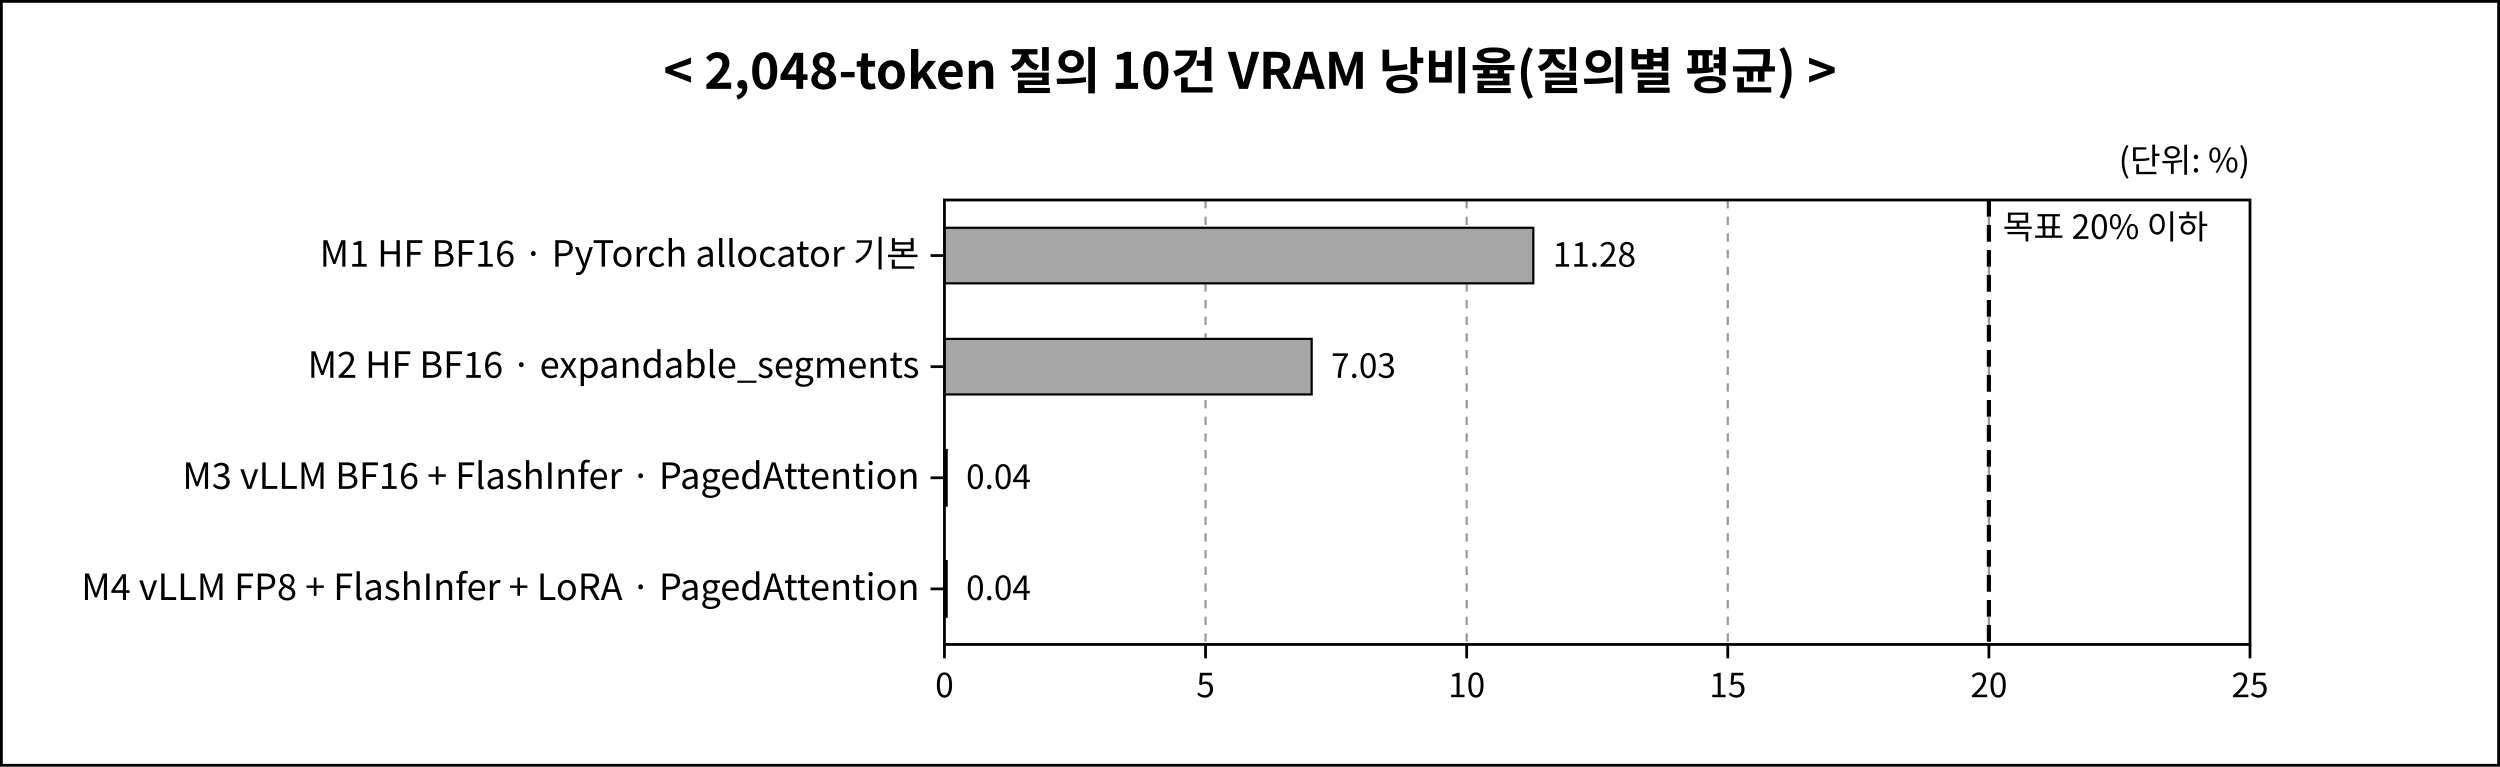
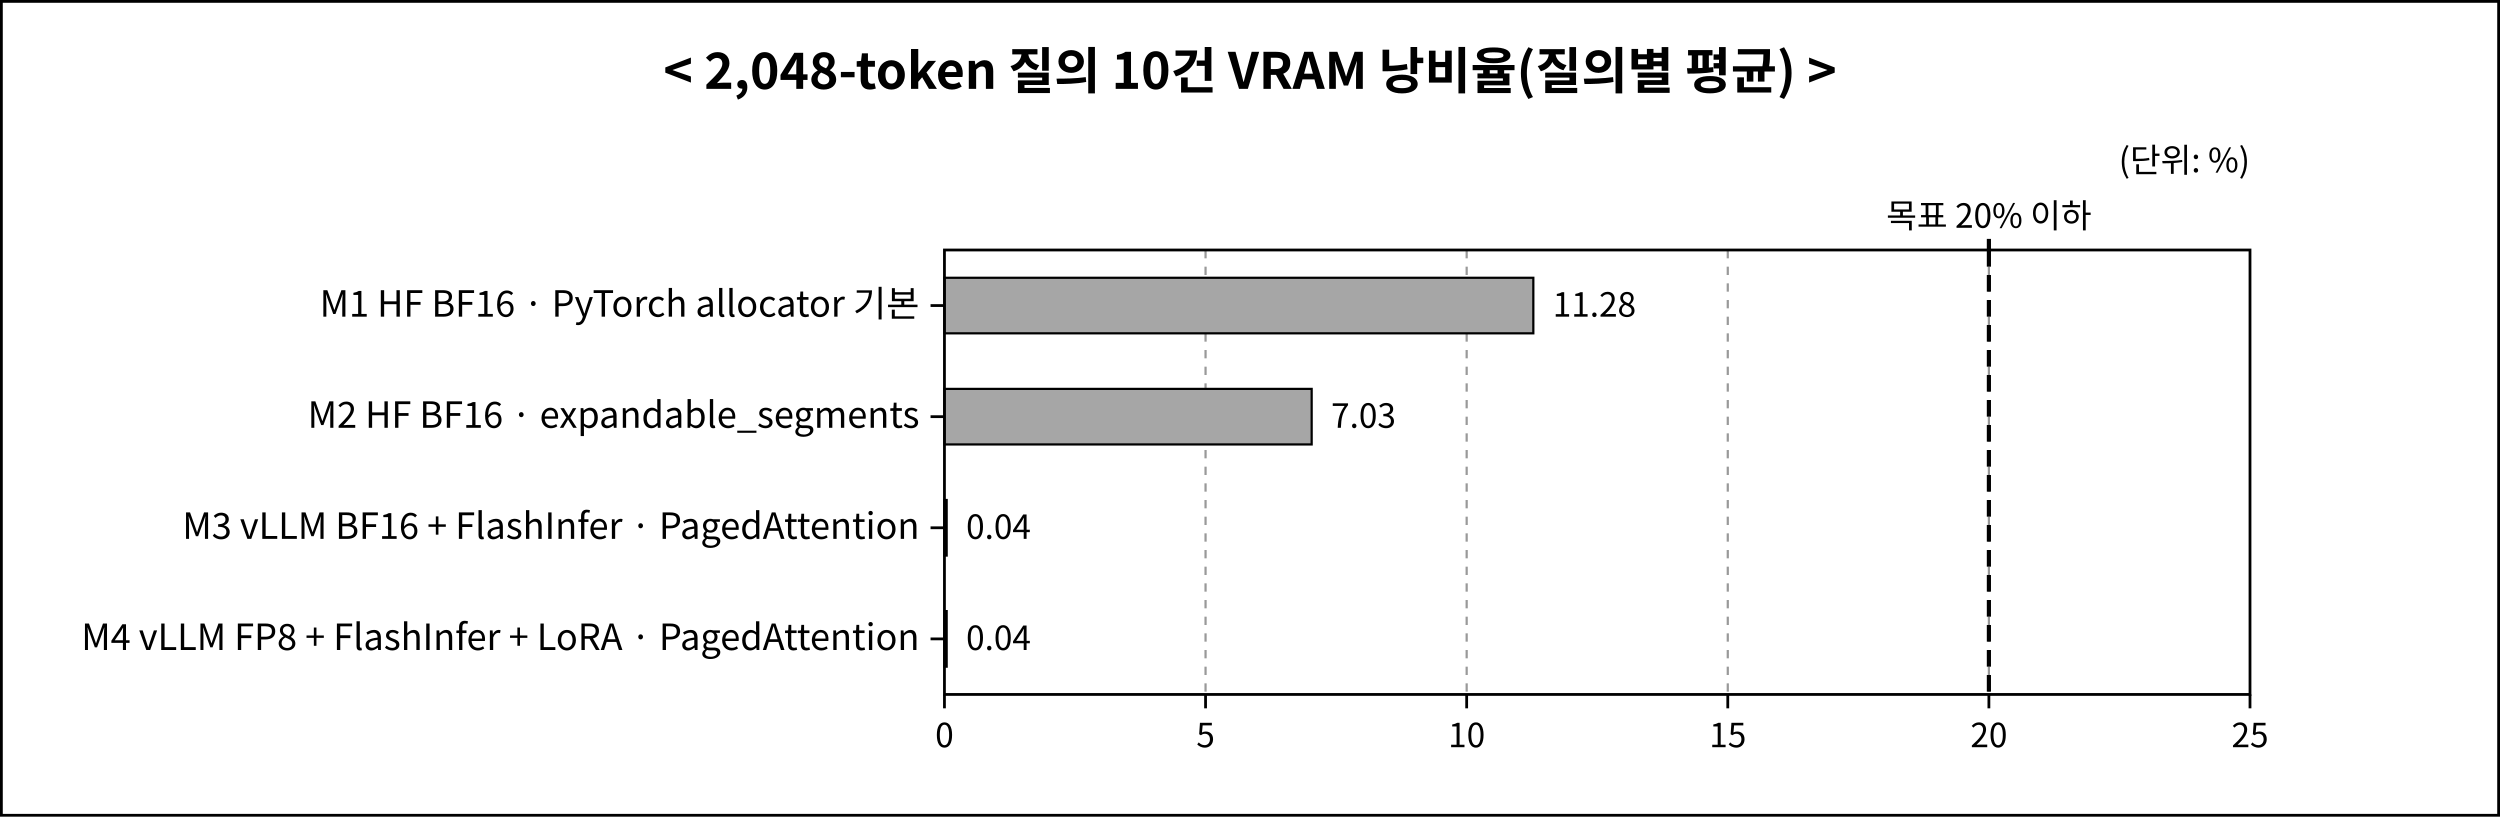
- <svg xmlns="http://www.w3.org/2000/svg" width="900" height="276" viewBox="0 0 900 276" font-family="Gulim, 굴림, Dotum, 돋움, 'Malgun Gothic', 'Noto Sans CJK KR', 'WenQuanYi Zen Hei', sans-serif">
-   <rect width="900" height="276" fill="#ffffff" />
-   <rect x="0.5" y="0.5" width="899" height="275" fill="none" stroke="#000000" stroke-width="1" />
+ <svg xmlns="http://www.w3.org/2000/svg" width="900" height="294" viewBox="0 0 900 294" font-family="Gulim, 굴림, Dotum, 돋움, 'Malgun Gothic', 'Noto Sans CJK KR', 'WenQuanYi Zen Hei', sans-serif">
+   <rect width="900" height="294" fill="#ffffff" />
+   <rect x="0.5" y="0.5" width="899" height="293" fill="none" stroke="#000000" stroke-width="1" />
  <text x="450.0" y="32" font-size="18" font-weight="700" fill="#000000" text-anchor="middle">&lt; 2,048-token 질의 10건 VRAM 낭비율(질의별 평균) &gt;</text>
  <text x="810" y="62" font-size="12" fill="#000000" text-anchor="end">(단위: %)</text>
-   <line x1="340.0" y1="232" x2="340.0" y2="237" stroke="#000000" stroke-width="1" />
-   <text x="340.0" y="251" font-size="12" fill="#000000" text-anchor="middle">0</text>
-   <line x1="434.0" y1="72" x2="434.0" y2="232" stroke="#999999" stroke-width="0.8" stroke-dasharray="3 3" />
-   <line x1="434.0" y1="232" x2="434.0" y2="237" stroke="#000000" stroke-width="1" />
-   <text x="434.0" y="251" font-size="12" fill="#000000" text-anchor="middle">5</text>
-   <line x1="528.0" y1="72" x2="528.0" y2="232" stroke="#999999" stroke-width="0.8" stroke-dasharray="3 3" />
-   <line x1="528.0" y1="232" x2="528.0" y2="237" stroke="#000000" stroke-width="1" />
-   <text x="528.0" y="251" font-size="12" fill="#000000" text-anchor="middle">10</text>
-   <line x1="622.0" y1="72" x2="622.0" y2="232" stroke="#999999" stroke-width="0.8" stroke-dasharray="3 3" />
-   <line x1="622.0" y1="232" x2="622.0" y2="237" stroke="#000000" stroke-width="1" />
-   <text x="622.0" y="251" font-size="12" fill="#000000" text-anchor="middle">15</text>
-   <line x1="716.0" y1="72" x2="716.0" y2="232" stroke="#999999" stroke-width="0.8" stroke-dasharray="3 3" />
-   <line x1="716.0" y1="232" x2="716.0" y2="237" stroke="#000000" stroke-width="1" />
-   <text x="716.0" y="251" font-size="12" fill="#000000" text-anchor="middle">20</text>
-   <line x1="810.0" y1="232" x2="810.0" y2="237" stroke="#000000" stroke-width="1" />
-   <text x="810.0" y="251" font-size="12" fill="#000000" text-anchor="middle">25</text>
-   <line x1="335" y1="92.0" x2="340" y2="92.0" stroke="#000000" stroke-width="1" />
-   <text x="331" y="96.0" font-size="13" fill="#000000" text-anchor="end">M1 HF BF16 · PyTorch allocator 기본</text>
-   <rect x="340" y="82" width="212.0" height="20" fill="#a6a6a6" stroke="#000000" stroke-width="0.8" />
-   <text x="559.0" y="96.0" font-size="12" fill="#000000">11.28</text>
-   <line x1="335" y1="132.0" x2="340" y2="132.0" stroke="#000000" stroke-width="1" />
-   <text x="331" y="136.0" font-size="13" fill="#000000" text-anchor="end">M2 HF BF16 · expandable_segments</text>
-   <rect x="340" y="122" width="132.2" height="20" fill="#a6a6a6" stroke="#000000" stroke-width="0.8" />
-   <text x="479.2" y="136.0" font-size="12" fill="#000000">7.03</text>
-   <line x1="335" y1="172.0" x2="340" y2="172.0" stroke="#000000" stroke-width="1" />
-   <text x="331" y="176.0" font-size="13" fill="#000000" text-anchor="end">M3 vLLM BF16 + FlashInfer · PagedAttention</text>
-   <rect x="340" y="162" width="0.8" height="20" fill="#a6a6a6" stroke="#000000" stroke-width="0.8" />
-   <text x="347.8" y="176.0" font-size="12" fill="#000000">0.04</text>
-   <line x1="335" y1="212.0" x2="340" y2="212.0" stroke="#000000" stroke-width="1" />
-   <text x="331" y="216.0" font-size="13" fill="#000000" text-anchor="end">M4 vLLM FP8 + FlashInfer + LoRA · PagedAttention</text>
-   <rect x="340" y="202" width="0.8" height="20" fill="#a6a6a6" stroke="#000000" stroke-width="0.8" />
-   <text x="347.8" y="216.0" font-size="12" fill="#000000">0.04</text>
-   <line x1="716.0" y1="72" x2="716.0" y2="232" stroke="#000000" stroke-width="1.5" stroke-dasharray="6 3" />
-   <text x="721.0" y="86" font-size="12" fill="#000000">목표 20% 이하</text>
-   <rect x="340" y="72" width="470" height="160" fill="none" stroke="#000000" stroke-width="1" />
+   <line x1="340.0" y1="250" x2="340.0" y2="255" stroke="#000000" stroke-width="1" />
+   <text x="340.0" y="269" font-size="12" fill="#000000" text-anchor="middle">0</text>
+   <line x1="434.0" y1="90" x2="434.0" y2="250" stroke="#999999" stroke-width="0.8" stroke-dasharray="3 3" />
+   <line x1="434.0" y1="250" x2="434.0" y2="255" stroke="#000000" stroke-width="1" />
+   <text x="434.0" y="269" font-size="12" fill="#000000" text-anchor="middle">5</text>
+   <line x1="528.0" y1="90" x2="528.0" y2="250" stroke="#999999" stroke-width="0.8" stroke-dasharray="3 3" />
+   <line x1="528.0" y1="250" x2="528.0" y2="255" stroke="#000000" stroke-width="1" />
+   <text x="528.0" y="269" font-size="12" fill="#000000" text-anchor="middle">10</text>
+   <line x1="622.0" y1="90" x2="622.0" y2="250" stroke="#999999" stroke-width="0.8" stroke-dasharray="3 3" />
+   <line x1="622.0" y1="250" x2="622.0" y2="255" stroke="#000000" stroke-width="1" />
+   <text x="622.0" y="269" font-size="12" fill="#000000" text-anchor="middle">15</text>
+   <line x1="716.0" y1="90" x2="716.0" y2="250" stroke="#999999" stroke-width="0.8" stroke-dasharray="3 3" />
+   <line x1="716.0" y1="250" x2="716.0" y2="255" stroke="#000000" stroke-width="1" />
+   <text x="716.0" y="269" font-size="12" fill="#000000" text-anchor="middle">20</text>
+   <line x1="810.0" y1="250" x2="810.0" y2="255" stroke="#000000" stroke-width="1" />
+   <text x="810.0" y="269" font-size="12" fill="#000000" text-anchor="middle">25</text>
+   <line x1="335" y1="110.0" x2="340" y2="110.0" stroke="#000000" stroke-width="1" />
+   <text x="331" y="114.0" font-size="13" fill="#000000" text-anchor="end">M1 HF BF16 · PyTorch allocator 기본</text>
+   <rect x="340" y="100" width="212.0" height="20" fill="#a6a6a6" stroke="#000000" stroke-width="0.8" />
+   <text x="559.0" y="114.0" font-size="12" fill="#000000">11.28</text>
+   <line x1="335" y1="150.0" x2="340" y2="150.0" stroke="#000000" stroke-width="1" />
+   <text x="331" y="154.0" font-size="13" fill="#000000" text-anchor="end">M2 HF BF16 · expandable_segments</text>
+   <rect x="340" y="140" width="132.2" height="20" fill="#a6a6a6" stroke="#000000" stroke-width="0.8" />
+   <text x="479.2" y="154.0" font-size="12" fill="#000000">7.03</text>
+   <line x1="335" y1="190.0" x2="340" y2="190.0" stroke="#000000" stroke-width="1" />
+   <text x="331" y="194.0" font-size="13" fill="#000000" text-anchor="end">M3 vLLM BF16 + FlashInfer · PagedAttention</text>
+   <rect x="340" y="180" width="0.8" height="20" fill="#a6a6a6" stroke="#000000" stroke-width="0.8" />
+   <text x="347.8" y="194.0" font-size="12" fill="#000000">0.04</text>
+   <line x1="335" y1="230.0" x2="340" y2="230.0" stroke="#000000" stroke-width="1" />
+   <text x="331" y="234.0" font-size="13" fill="#000000" text-anchor="end">M4 vLLM FP8 + FlashInfer + LoRA · PagedAttention</text>
+   <rect x="340" y="220" width="0.8" height="20" fill="#a6a6a6" stroke="#000000" stroke-width="0.8" />
+   <text x="347.8" y="234.0" font-size="12" fill="#000000">0.04</text>
+   <line x1="716.0" y1="90" x2="716.0" y2="250" stroke="#000000" stroke-width="1.5" stroke-dasharray="6 3" />
+   <line x1="716.0" y1="86" x2="716.0" y2="90" stroke="#000000" stroke-width="1.5" />
+   <text x="716.0" y="82" font-size="12" fill="#000000" text-anchor="middle">목표 20% 이하</text>
+   <rect x="340" y="90" width="470" height="160" fill="none" stroke="#000000" stroke-width="1" />
</svg>
